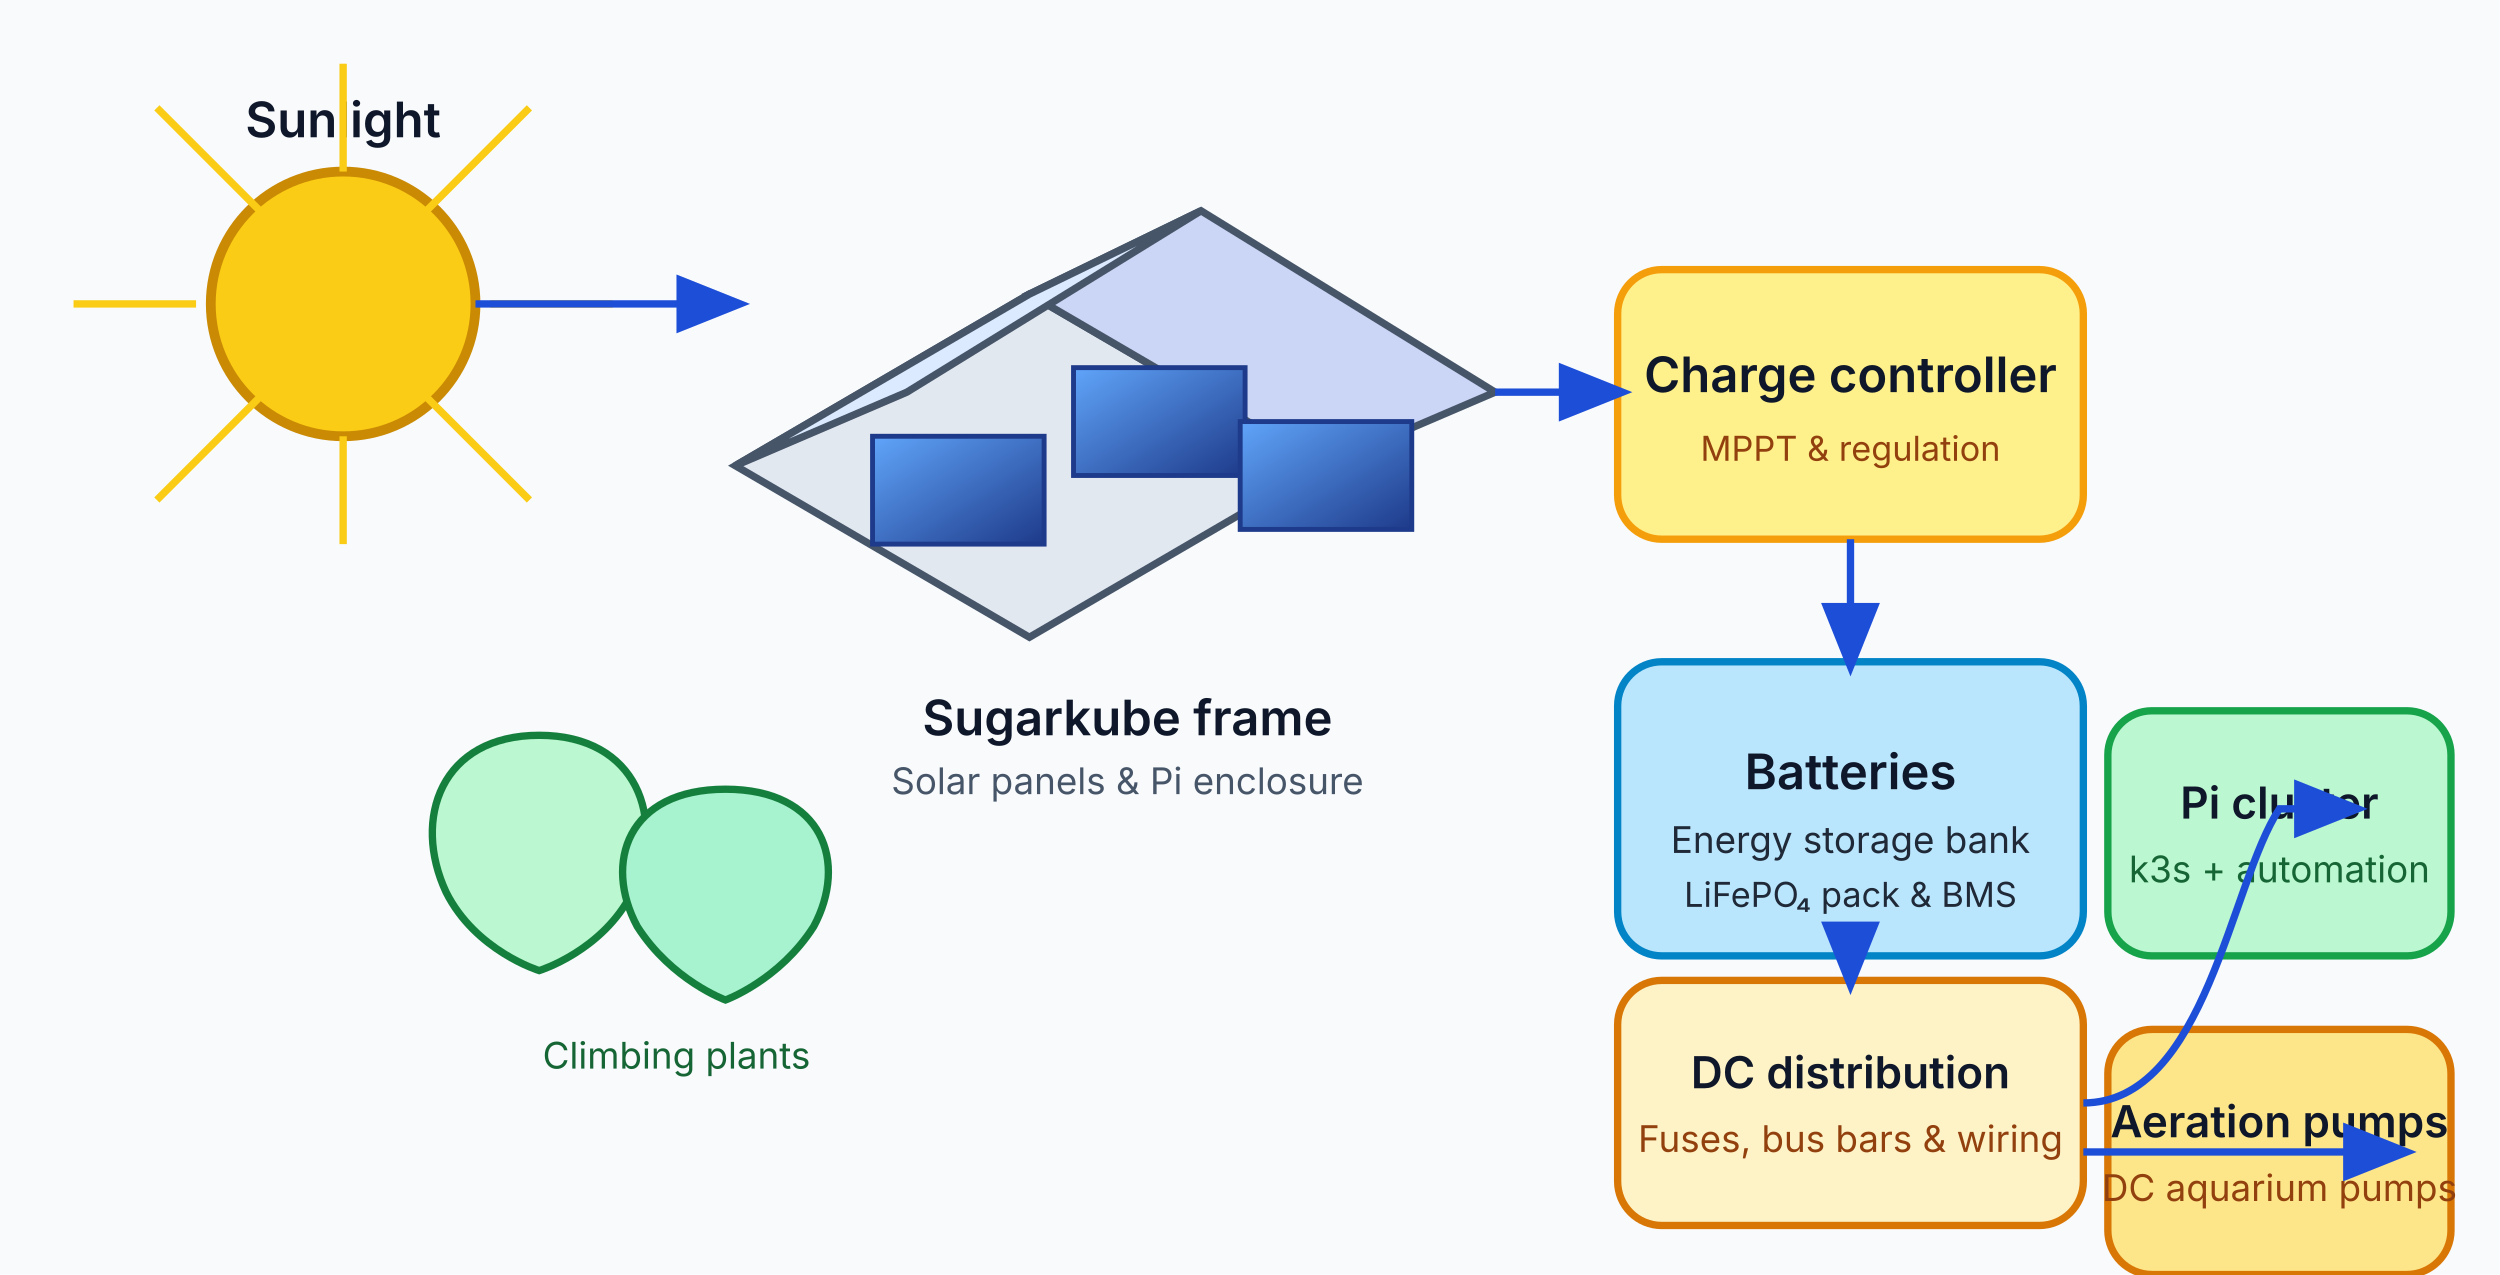
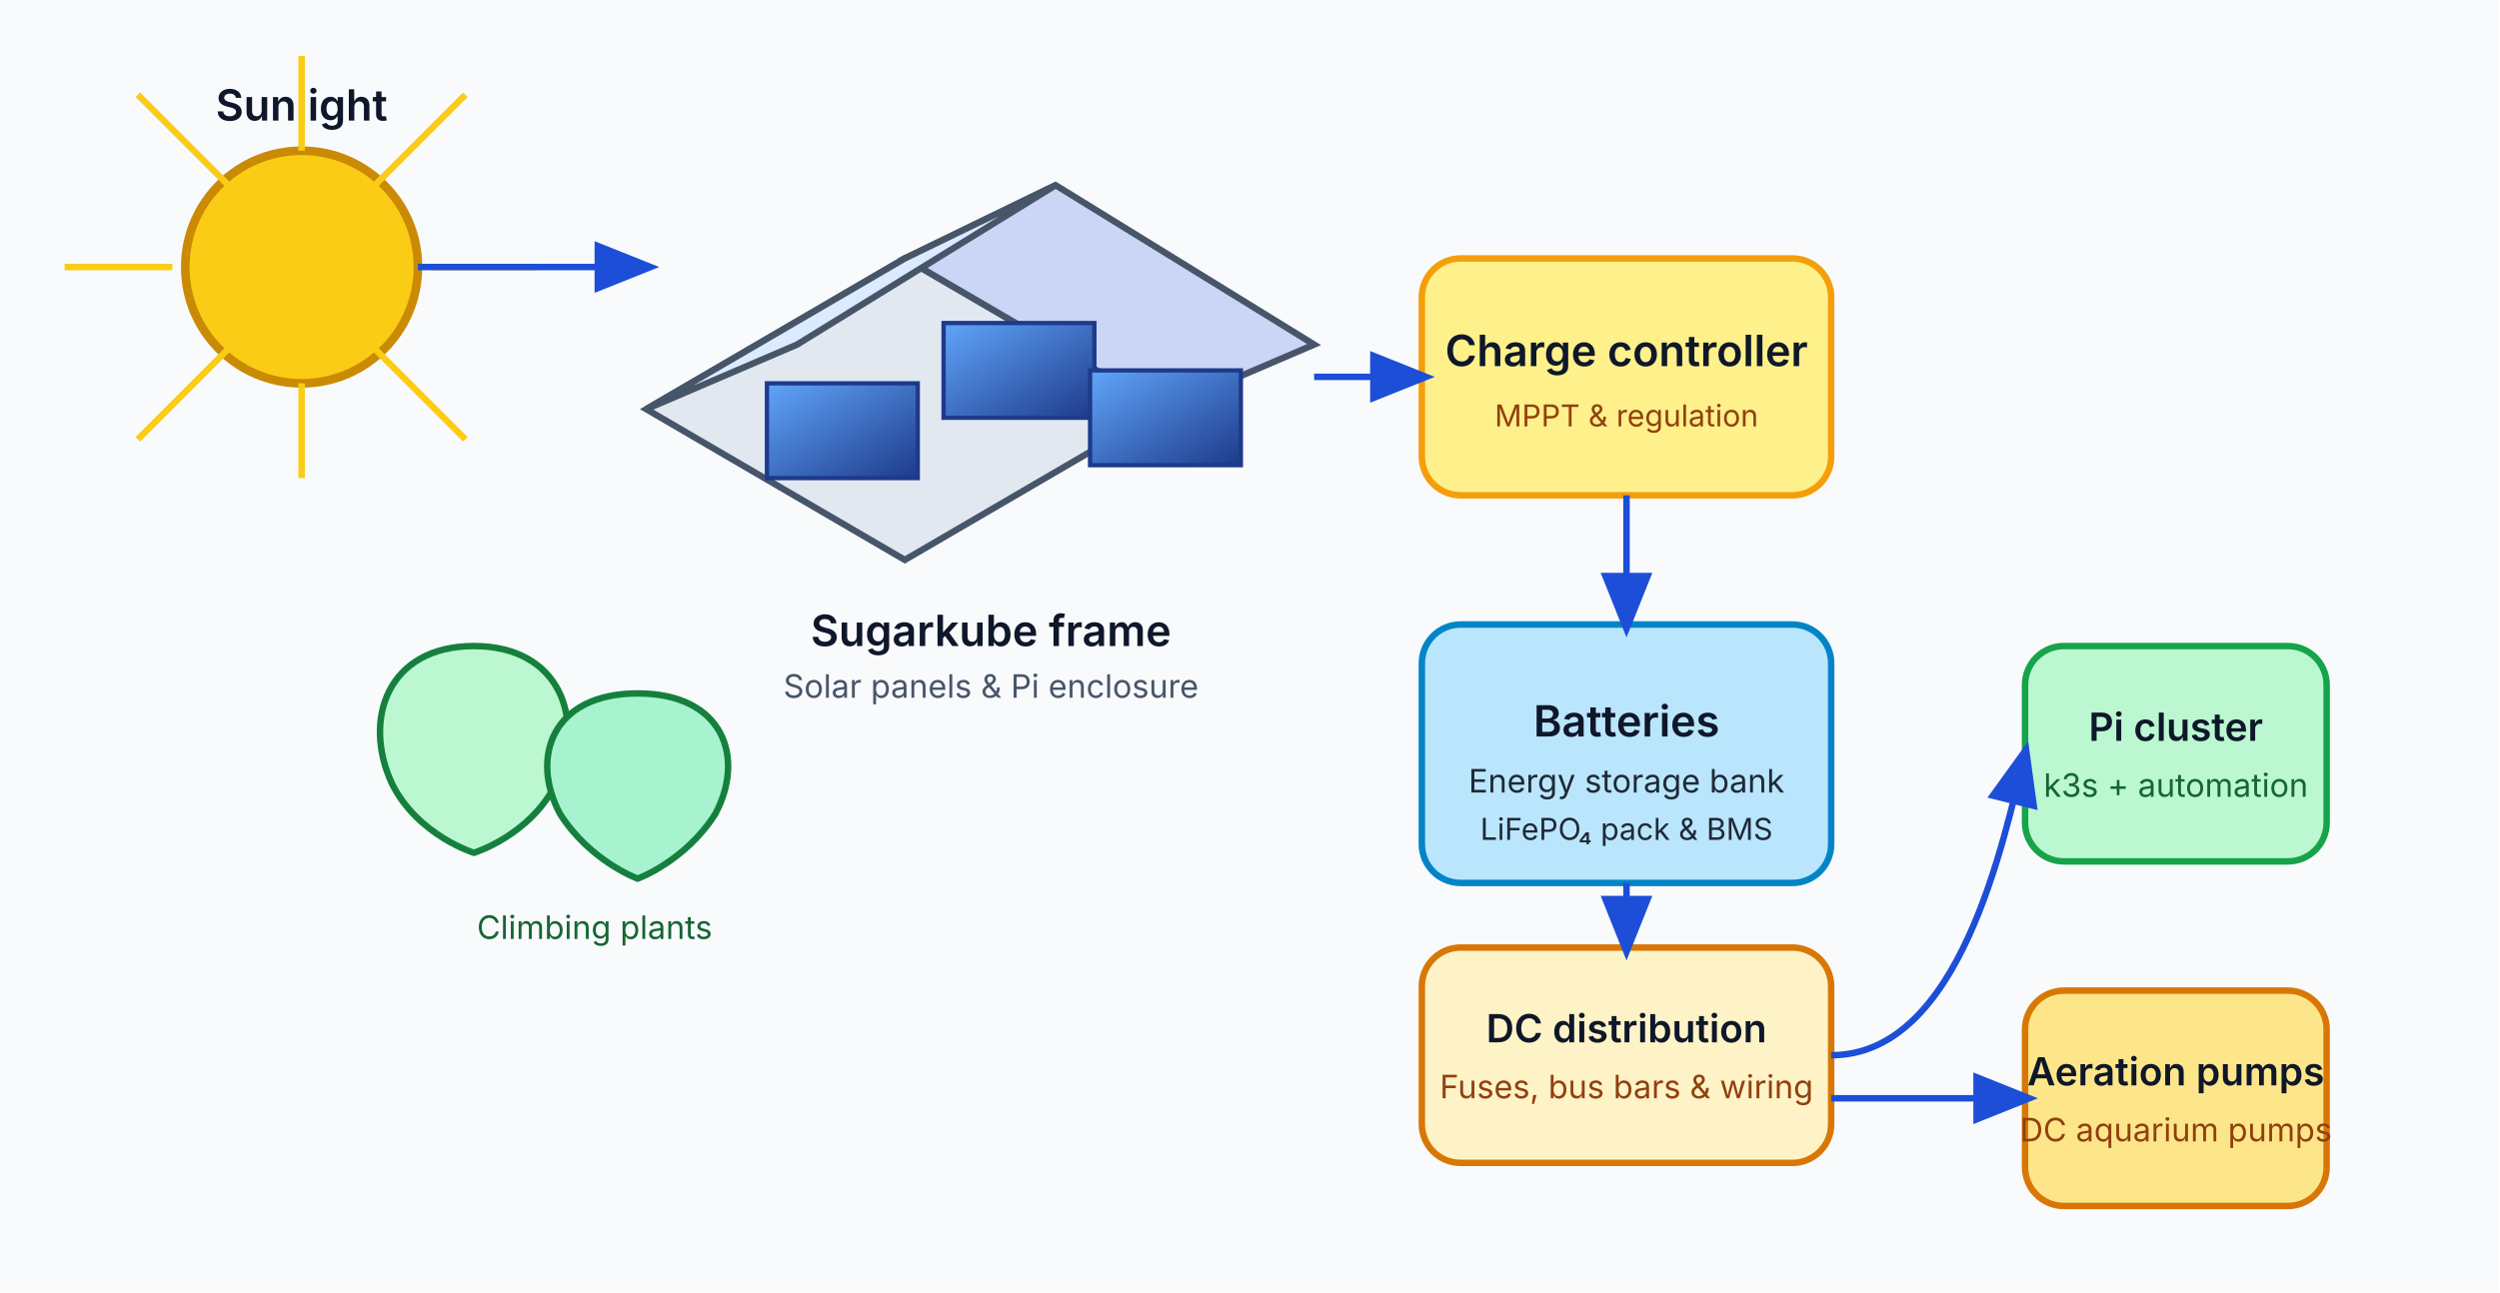
- <svg xmlns="http://www.w3.org/2000/svg" width="1020" height="520" viewBox="0 0 1020 520">
+ <svg xmlns="http://www.w3.org/2000/svg" width="1160" height="600" viewBox="0 0 1160 600">
  <defs>
    <marker id="arrow" markerWidth="10" markerHeight="8" refX="8" refY="4" orient="auto" markerUnits="strokeWidth">
      <path d="M0,0 L10,4 L0,8 z" fill="#1d4ed8" />
    </marker>
    <linearGradient id="panel" x1="0" x2="1" y1="0" y2="1">
      <stop offset="0" stop-color="#60a5fa" />
      <stop offset="1" stop-color="#1e3a8a" />
    </linearGradient>
  </defs>
-   <rect x="0" y="0" width="1020" height="520" fill="#f8fafc" />
+   <rect x="0" y="0" width="1160" height="600" fill="#f8fafc" />
  <g font-family="Inter,Arial,Helvetica,sans-serif" fill="#0f172a">
    <text x="140" y="56" font-size="20" font-weight="600" text-anchor="middle">Sunlight</text>
    <circle cx="140" cy="124" r="54" fill="#facc15" stroke="#ca8a04" stroke-width="4" />
    <g stroke="#facc15" stroke-width="3">
      <line x1="140" y1="70" x2="140" y2="26" />
      <line x1="140" y1="178" x2="140" y2="222" />
      <line x1="80" y1="124" x2="30" y2="124" />
      <line x1="200" y1="124" x2="250" y2="124" />
      <line x1="106" y1="86" x2="64" y2="44" />
      <line x1="174" y1="86" x2="216" y2="44" />
      <line x1="106" y1="162" x2="64" y2="204" />
      <line x1="174" y1="162" x2="216" y2="204" />
    </g>
    <g transform="translate(300,70)">
      <polygon points="0,120 120,50 240,120 120,190" fill="#e2e8f0" stroke="#475569" stroke-width="3" />
      <polygon points="120,50 190,16 310,90 240,120" fill="#cbd5f5" stroke="#475569" stroke-width="3" />
      <polygon points="0,120 120,50 190,16 70,90" fill="#dbeafe" stroke="#475569" stroke-width="3" />
      <rect x="56" y="108" width="70" height="44" fill="url(#panel)" stroke="#1e3a8a" stroke-width="2" />
      <rect x="138" y="80" width="70" height="44" fill="url(#panel)" stroke="#1e3a8a" stroke-width="2" />
      <rect x="206" y="102" width="70" height="44" fill="url(#panel)" stroke="#1e3a8a" stroke-width="2" />
      <text x="160" y="230" font-size="20" font-weight="600" text-anchor="middle">
        Sugarkube frame
      </text>
      <text x="160" y="254" font-size="15" text-anchor="middle" fill="#475569">
        Solar panels &amp; Pi enclosure
      </text>
    </g>
-     <g transform="translate(660,110)">
+     <g transform="translate(660,120)">
      <rect x="0" y="0" width="190" height="110" rx="18" fill="#fef08a" stroke="#f59e0b" stroke-width="3" />
      <text x="95" y="50" font-size="20" text-anchor="middle" font-weight="600">
        Charge controller
      </text>
      <text x="95" y="78" font-size="14" text-anchor="middle" fill="#92400e">
        MPPT &amp; regulation
      </text>
    </g>
-     <g transform="translate(660,270)">
+     <g transform="translate(660,290)">
      <rect x="0" y="0" width="190" height="120" rx="18" fill="#bae6fd" stroke="#0284c7" stroke-width="3" />
      <text x="95" y="52" font-size="20" text-anchor="middle" font-weight="600">
        Batteries
      </text>
      <text x="95" y="78" font-size="15" text-anchor="middle" fill="#1f2937">
        Energy storage bank
      </text>
      <text x="95" y="100" font-size="14" text-anchor="middle" fill="#1f2937">
        LiFePO₄ pack &amp; BMS
      </text>
    </g>
-     <g transform="translate(660,400)">
+     <g transform="translate(660,440)">
      <rect x="0" y="0" width="190" height="100" rx="18" fill="#fef3c7" stroke="#d97706" stroke-width="3" />
      <text x="95" y="44" font-size="18" text-anchor="middle" font-weight="600">
        DC distribution
      </text>
      <text x="95" y="70" font-size="15" text-anchor="middle" fill="#92400e">
        Fuses, bus bars &amp; wiring
      </text>
    </g>
-     <g transform="translate(860,290)">
+     <g transform="translate(940,300)">
      <rect x="0" y="0" width="140" height="100" rx="18" fill="#bbf7d0" stroke="#16a34a" stroke-width="3" />
      <text x="70" y="44" font-size="18" text-anchor="middle" font-weight="600">
        Pi cluster
      </text>
      <text x="70" y="70" font-size="15" text-anchor="middle" fill="#166534">
        k3s + automation
      </text>
    </g>
-     <g transform="translate(860,420)">
+     <g transform="translate(940,460)">
      <rect x="0" y="0" width="140" height="100" rx="18" fill="#fde68a" stroke="#d97706" stroke-width="3" />
      <text x="70" y="44" font-size="18" text-anchor="middle" font-weight="600">
        Aeration pumps
      </text>
      <text x="70" y="70" font-size="15" text-anchor="middle" fill="#92400e">
        DC aquarium pumps
      </text>
    </g>
    <g transform="translate(160,300)">
      <path d="M60 0 C20 0 8 34 22 64 C34 88 60 96 60 96 C60 96 86 88 98 64 C112 34 100 0 60 0" fill="#bbf7d0" stroke="#15803d" stroke-width="3" />
      <path d="M136 22 C96 22 86 52 100 78 C114 100 136 108 136 108 C136 108 158 100 172 78 C186 52 176 22 136 22" fill="#a7f3d0" stroke="#15803d" stroke-width="3" />
      <text x="116" y="136" font-size="15" text-anchor="middle" fill="#166534">
        Climbing plants
      </text>
    </g>
  </g>
  <g stroke="#1d4ed8" stroke-width="3" fill="none" marker-end="url(#arrow)">
    <path d="M194 124 H300" />
-     <path d="M610 160 H660" />
-     <path d="M755 220 V270" />
-     <path d="M755 390 V400" />
-     <path d="M850 450 C900 450 910 360 930 330 L960 330" />
-     <path d="M850 470 H980" />
+     <path d="M610 175 H660" />
+     <path d="M755 230 V290" />
+     <path d="M755 410 V440" />
+     <path d="M850 490 C910 490 930 390 940 350" />
+     <path d="M850 510 H940" />
  </g>
</svg>
